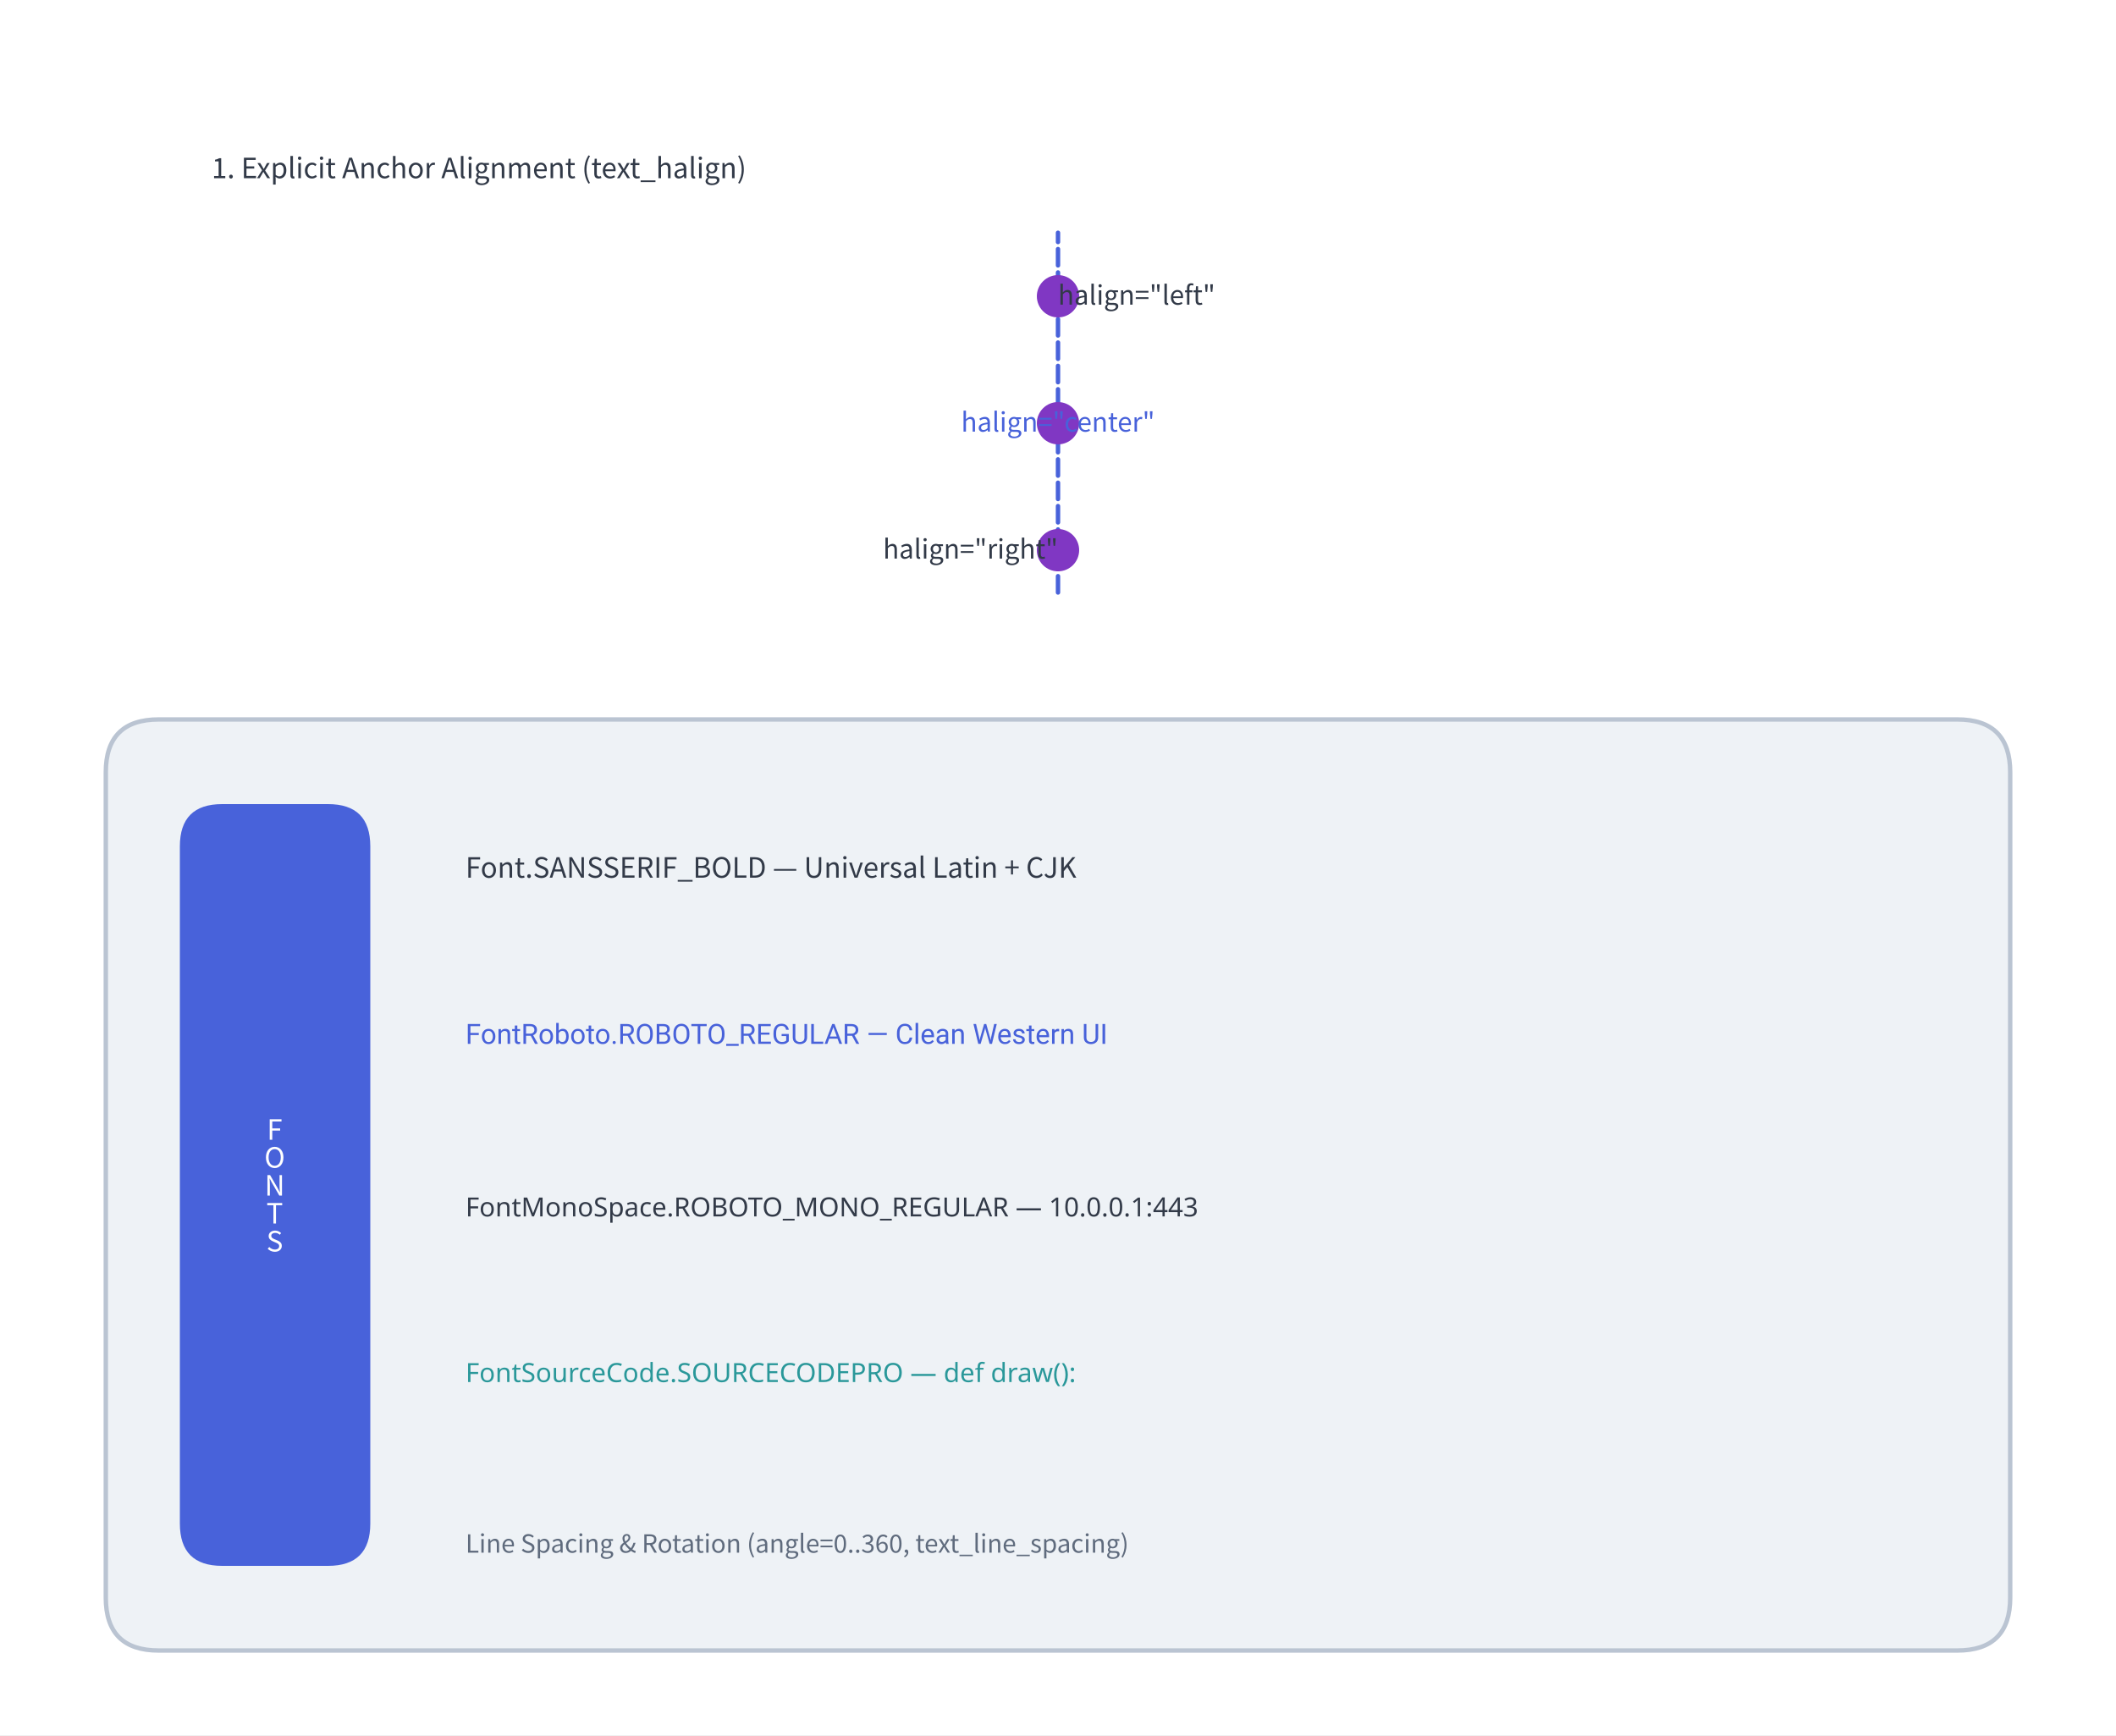
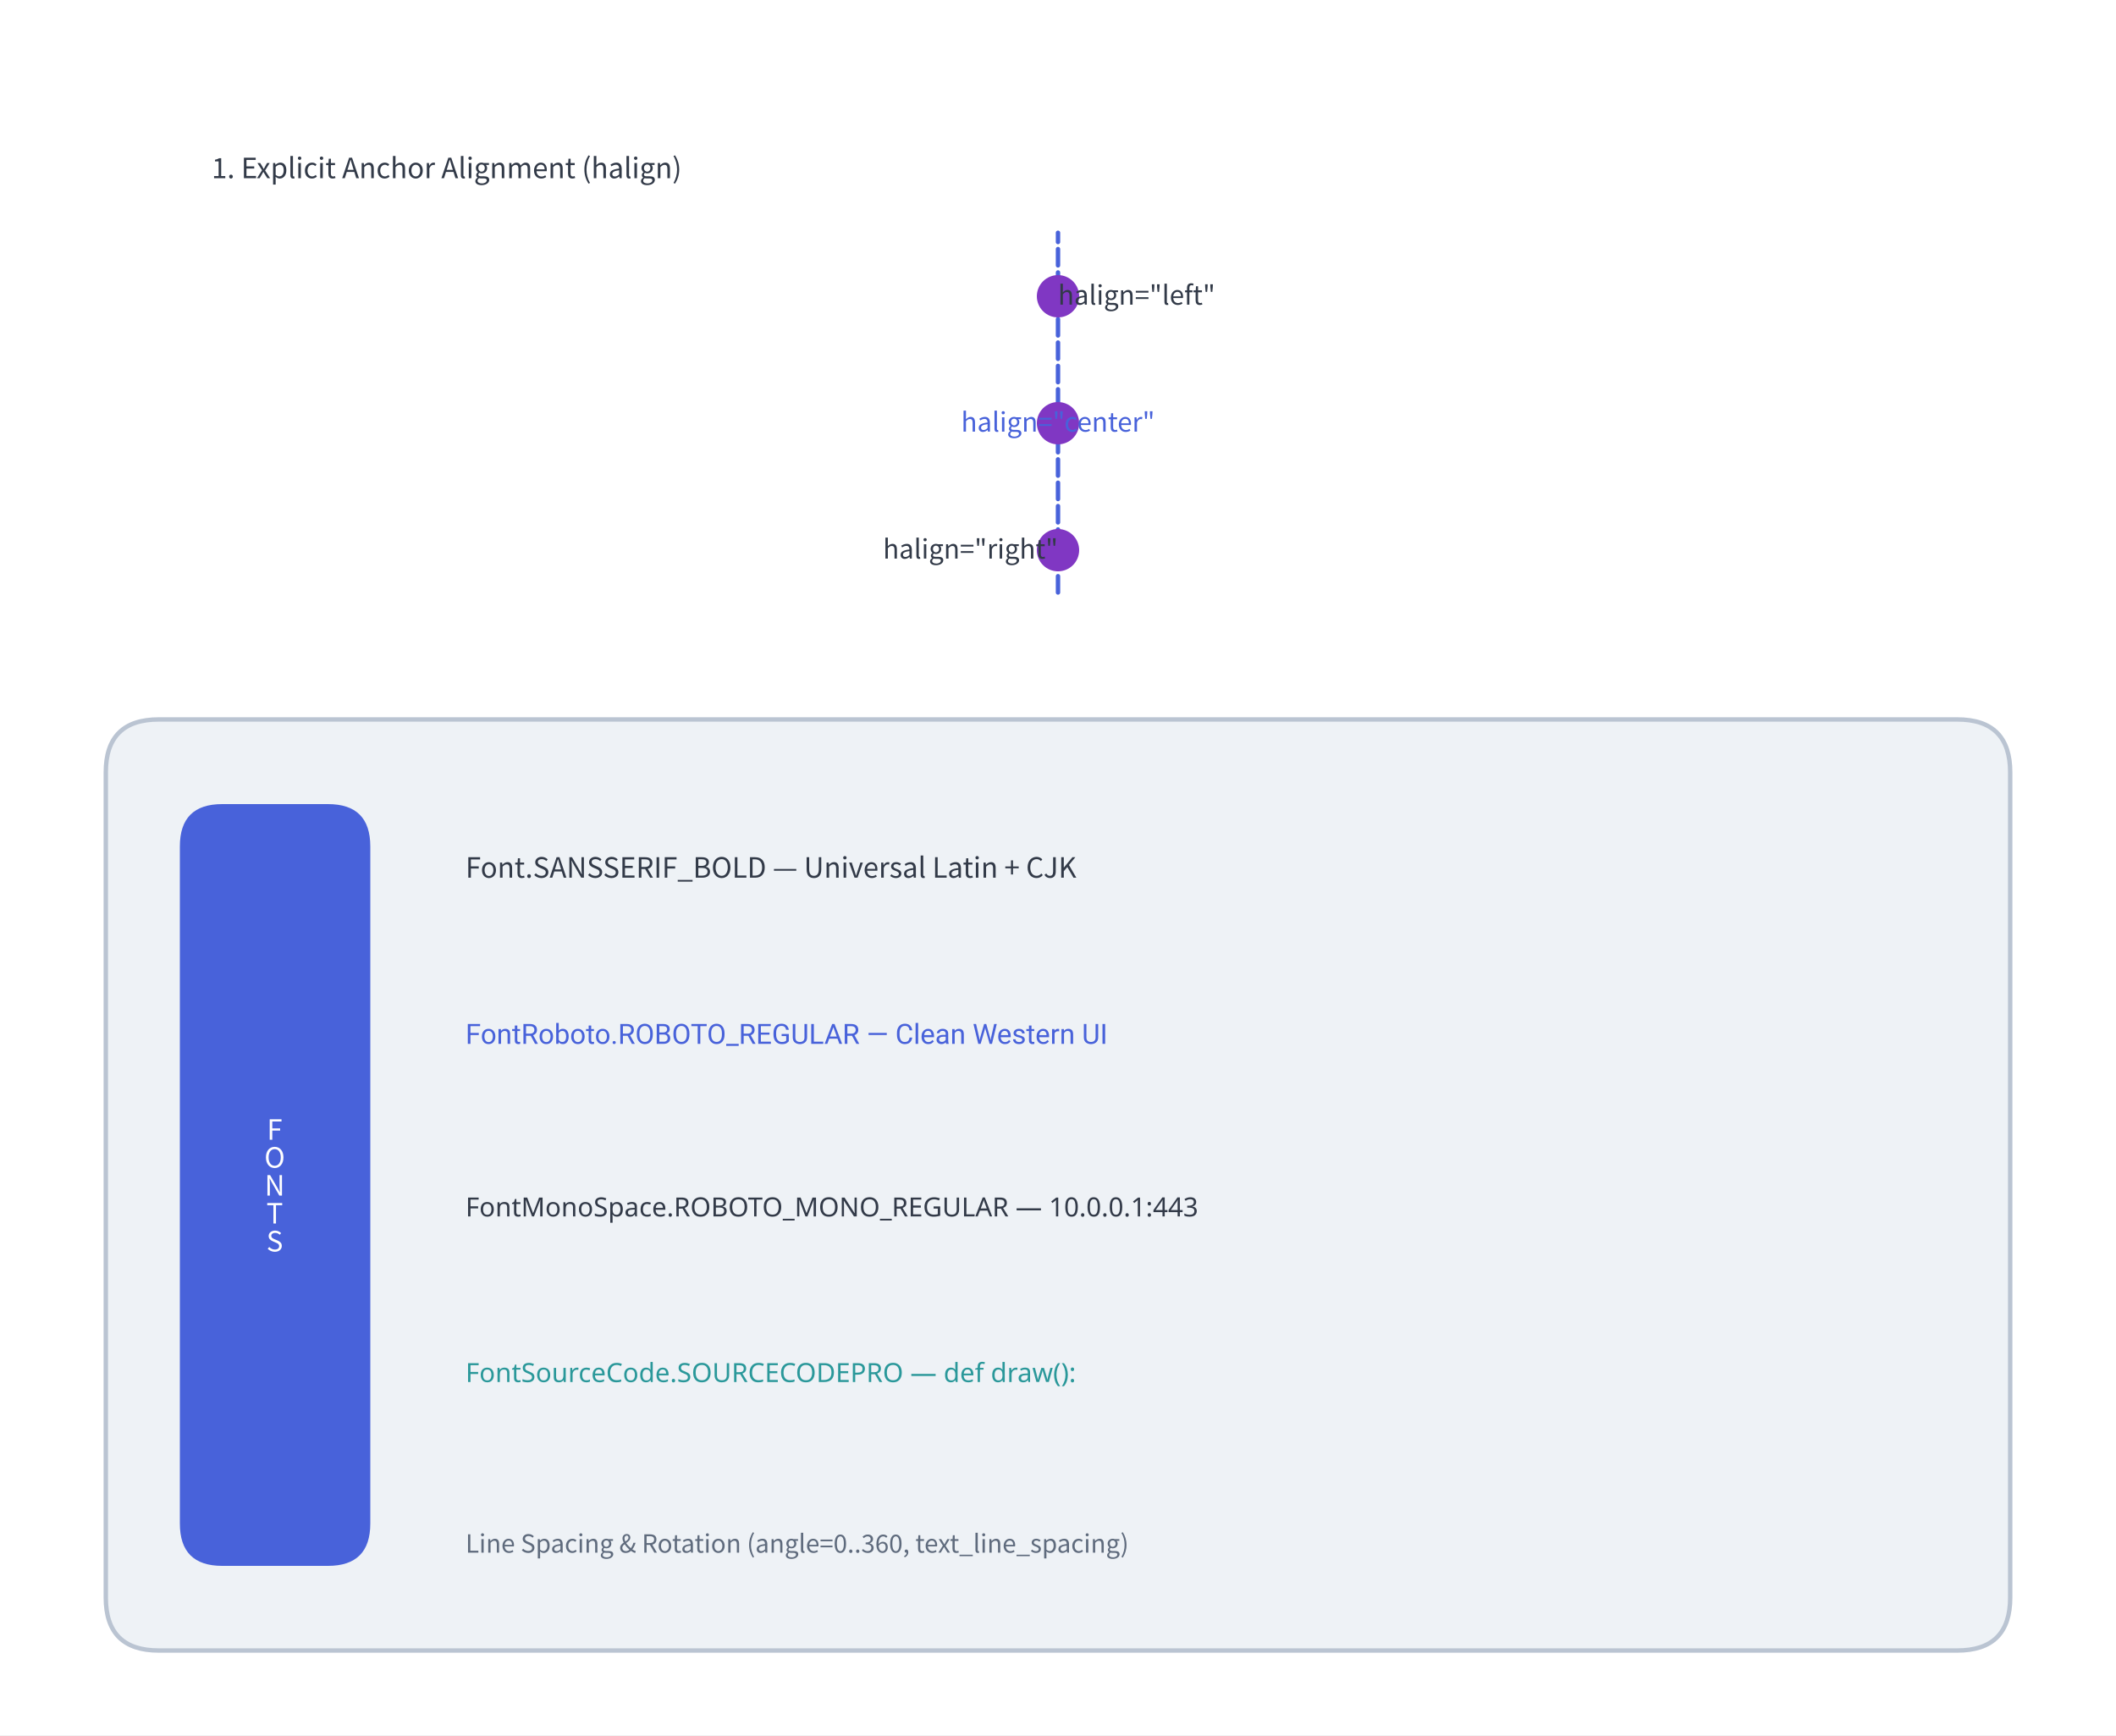
<svg xmlns="http://www.w3.org/2000/svg" width="720pt" height="590.4pt" viewBox="0 0 720 590.4" version="1.1">
  <defs>
    <style type="text/css">*{stroke-linejoin: round; stroke-linecap: butt}</style>
  </defs>
  <g id="figure_1">
    <g id="patch_1">
      <path d="M 0 590.4  L 720 590.4  L 720 0  L 0 0  z " style="fill: #ffffff" />
    </g>
    <g id="axes_1">
      <g id="patch_2">
        <path d="M 36 122.4  L 36 46.8  Q 36 28.8 54 28.8  L 666 28.8  Q 684 28.8 684 46.8  L 684 198  Q 684 216 666 216  L 54 216  Q 36 216 36 198  z " clip-path="url(#p5a0ea125fc)" style="fill: #ffffff" />
      </g>
      <g id="text_1">
        <g clip-path="url(#p5a0ea125fc)">
-           <text style="font-size: 9.5px; font-family: 'drawlib-cjk-japanese-noto-sans-bold', 'Noto Sans CJK JP'; text-anchor: start; fill: #323a48" x="72" y="60.626" transform="rotate(-0 72 60.6259)">1. Explicit Anchor Alignment (text_halign)</text>
+           <text style="font-size: 9.5px; font-family: 'drawlib-cjk-japanese-noto-sans-bold', 'Noto Sans CJK JP'; text-anchor: start; fill: #323a48" x="72" y="60.626" transform="rotate(-0 72 60.6259)">1. Explicit Anchor Alignment (halign)</text>
        </g>
      </g>
      <g id="patch_3">
        <path d="M 360 201.6  L 360 79.2  " clip-path="url(#p5a0ea125fc)" style="fill: none; stroke-dasharray: 5.55,2.4; stroke-dashoffset: 0; stroke: #4862da; stroke-width: 1.5; stroke-linecap: round" />
      </g>
      <g id="patch_4">
        <path d="M 360 108  C 361.909 108 363.741 107.241 365.091 105.891  C 366.441 104.541 367.2 102.709 367.2 100.8  C 367.2 98.891 366.441 97.059 365.091 95.709  C 363.741 94.359 361.909 93.6 360 93.6  C 358.091 93.6 356.259 94.359 354.909 95.709  C 353.559 97.059 352.8 98.891 352.8 100.8  C 352.8 102.709 353.559 104.541 354.909 105.891  C 356.259 107.241 358.091 108 360 108  z " clip-path="url(#p5a0ea125fc)" style="fill: #8037c3" />
      </g>
      <g id="text_2">
        <g clip-path="url(#p5a0ea125fc)">
          <text style="font-size: 9px; font-family: 'drawlib-cjk-japanese-noto-sans-bold', 'Noto Sans CJK JP'; text-anchor: start; fill: #323a48" x="360" y="103.667" transform="rotate(-0 360 103.6666)">  halign="left"</text>
        </g>
      </g>
      <g id="patch_5">
        <path d="M 360 151.2  C 361.909 151.2 363.741 150.441 365.091 149.091  C 366.441 147.741 367.2 145.909 367.2 144  C 367.2 142.091 366.441 140.259 365.091 138.909  C 363.741 137.559 361.909 136.8 360 136.8  C 358.091 136.8 356.259 137.559 354.909 138.909  C 353.559 140.259 352.8 142.091 352.8 144  C 352.8 145.909 353.559 147.741 354.909 149.091  C 356.259 150.441 358.091 151.2 360 151.2  z " clip-path="url(#p5a0ea125fc)" style="fill: #8037c3" />
      </g>
      <g id="text_3">
        <g clip-path="url(#p5a0ea125fc)">
          <text style="font-size: 9px; font-family: 'drawlib-cjk-japanese-noto-sans-bold', 'Noto Sans CJK JP'; text-anchor: middle; fill: #4862da" x="360" y="146.867" transform="rotate(-0 360 146.8666)">halign="center"</text>
        </g>
      </g>
      <g id="patch_6">
        <path d="M 360 194.4  C 361.909 194.4 363.741 193.641 365.091 192.291  C 366.441 190.941 367.2 189.109 367.2 187.2  C 367.2 185.291 366.441 183.459 365.091 182.109  C 363.741 180.759 361.909 180 360 180  C 358.091 180 356.259 180.759 354.909 182.109  C 353.559 183.459 352.8 185.291 352.8 187.2  C 352.8 189.109 353.559 190.941 354.909 192.291  C 356.259 193.641 358.091 194.4 360 194.4  z " clip-path="url(#p5a0ea125fc)" style="fill: #8037c3" />
      </g>
      <g id="text_4">
        <g clip-path="url(#p5a0ea125fc)">
          <text style="font-size: 9px; font-family: 'drawlib-cjk-japanese-noto-sans-bold', 'Noto Sans CJK JP'; text-anchor: end; fill: #323a48" x="360" y="190.067" transform="rotate(-0 360 190.0666)">halign="right"  </text>
        </g>
      </g>
      <g id="patch_7">
        <path d="M 36 403.2  L 36 262.8  Q 36 244.8 54 244.8  L 666 244.8  Q 684 244.8 684 262.8  L 684 543.6  Q 684 561.6 666 561.6  L 54 561.6  Q 36 561.6 36 543.6  z " clip-path="url(#p5a0ea125fc)" style="fill: #eef2f6; stroke: #bac4d2; stroke-width: 1.5; stroke-linejoin: miter" />
      </g>
      <g id="patch_8">
        <path d="M 61.2 403.2  L 61.2 288  Q 61.2 273.6 75.6 273.6  L 111.6 273.6  Q 126 273.6 126 288  L 126 518.4  Q 126 532.8 111.6 532.8  L 75.6 532.8  Q 61.2 532.8 61.2 518.4  z " clip-path="url(#p5a0ea125fc)" style="fill: #4862da" />
      </g>
      <g id="text_5">
        <g clip-path="url(#p5a0ea125fc)">
          <text style="font-size: 9.5px; font-family: 'drawlib-cjk-japanese-noto-sans-bold', 'Noto Sans CJK JP'; fill: #ffffff" transform="translate(90.82125 387.81)">F</text>
        </g>
        <g clip-path="url(#p5a0ea125fc)">
          <text style="font-size: 9.5px; font-family: 'drawlib-cjk-japanese-noto-sans-bold', 'Noto Sans CJK JP'; fill: #ffffff" transform="translate(89.9425 397.31)">O</text>
        </g>
        <g clip-path="url(#p5a0ea125fc)">
          <text style="font-size: 9.5px; font-family: 'drawlib-cjk-japanese-noto-sans-bold', 'Noto Sans CJK JP'; fill: #ffffff" transform="translate(90.04195 406.81)">N</text>
        </g>
        <g clip-path="url(#p5a0ea125fc)">
          <text style="font-size: 9.5px; font-family: 'drawlib-cjk-japanese-noto-sans-bold', 'Noto Sans CJK JP'; fill: #ffffff" transform="translate(90.63125 416.31)">T</text>
        </g>
        <g clip-path="url(#p5a0ea125fc)">
          <text style="font-size: 9.5px; font-family: 'drawlib-cjk-japanese-noto-sans-bold', 'Noto Sans CJK JP'; fill: #ffffff" transform="translate(90.6357 425.81)">S</text>
        </g>
      </g>
      <g id="text_6">
        <g clip-path="url(#p5a0ea125fc)">
          <text style="font-size: 9.5px; font-family: 'drawlib-cjk-japanese-noto-sans-bold', 'Noto Sans CJK JP'; text-anchor: start; fill: #323a48" x="158.4" y="298.644" transform="rotate(-0 158.4 298.6438)">Font.SANSSERIF_BOLD — Universal Latin + CJK</text>
        </g>
      </g>
      <g id="text_7">
        <g clip-path="url(#p5a0ea125fc)">
          <text style="font-size: 9.5px; font-family: 'drawlib-roboto-regular', 'Roboto'; text-anchor: start; fill: #4862da" x="158.4" y="355.175" transform="rotate(-0 158.4 355.175)">FontRoboto.ROBOTO_REGULAR — Clean Western UI</text>
        </g>
      </g>
      <g id="text_8">
        <g clip-path="url(#p5a0ea125fc)">
          <text style="font-size: 9px; font-family: 'drawlib-roboto-mono-regular', 'Roboto Mono'; text-anchor: start; fill: #323a48" x="158.4" y="413.896" transform="rotate(-0 158.4 413.8958)">FontMonoSpace.ROBOTO_MONO_REGULAR — 10.0.0.1:443</text>
        </g>
      </g>
      <g id="text_9">
        <g clip-path="url(#p5a0ea125fc)">
          <text style="font-size: 9px; font-family: 'drawlib-mono-source-code-pro-regular', 'Source Code Pro'; text-anchor: start; fill: #2a989a" x="158.4" y="470.25" transform="rotate(-0 158.4 470.25)">FontSourceCode.SOURCECODEPRO — def draw():</text>
        </g>
      </g>
      <g id="text_10">
        <g clip-path="url(#p5a0ea125fc)">
          <text style="font-size: 8.5px; font-family: 'drawlib-cjk-japanese-noto-sans-bold', 'Noto Sans CJK JP'; text-anchor: start; fill: #5f6b7d" x="158.4" y="528.307" transform="rotate(-0 158.4 528.3074)">Line Spacing &amp; Rotation (angle=0..360, text_line_spacing)</text>
        </g>
      </g>
    </g>
  </g>
  <defs>
    <clipPath id="p5a0ea125fc">
      <rect x="0" y="0" width="720" height="590.4" />
    </clipPath>
  </defs>
</svg>
